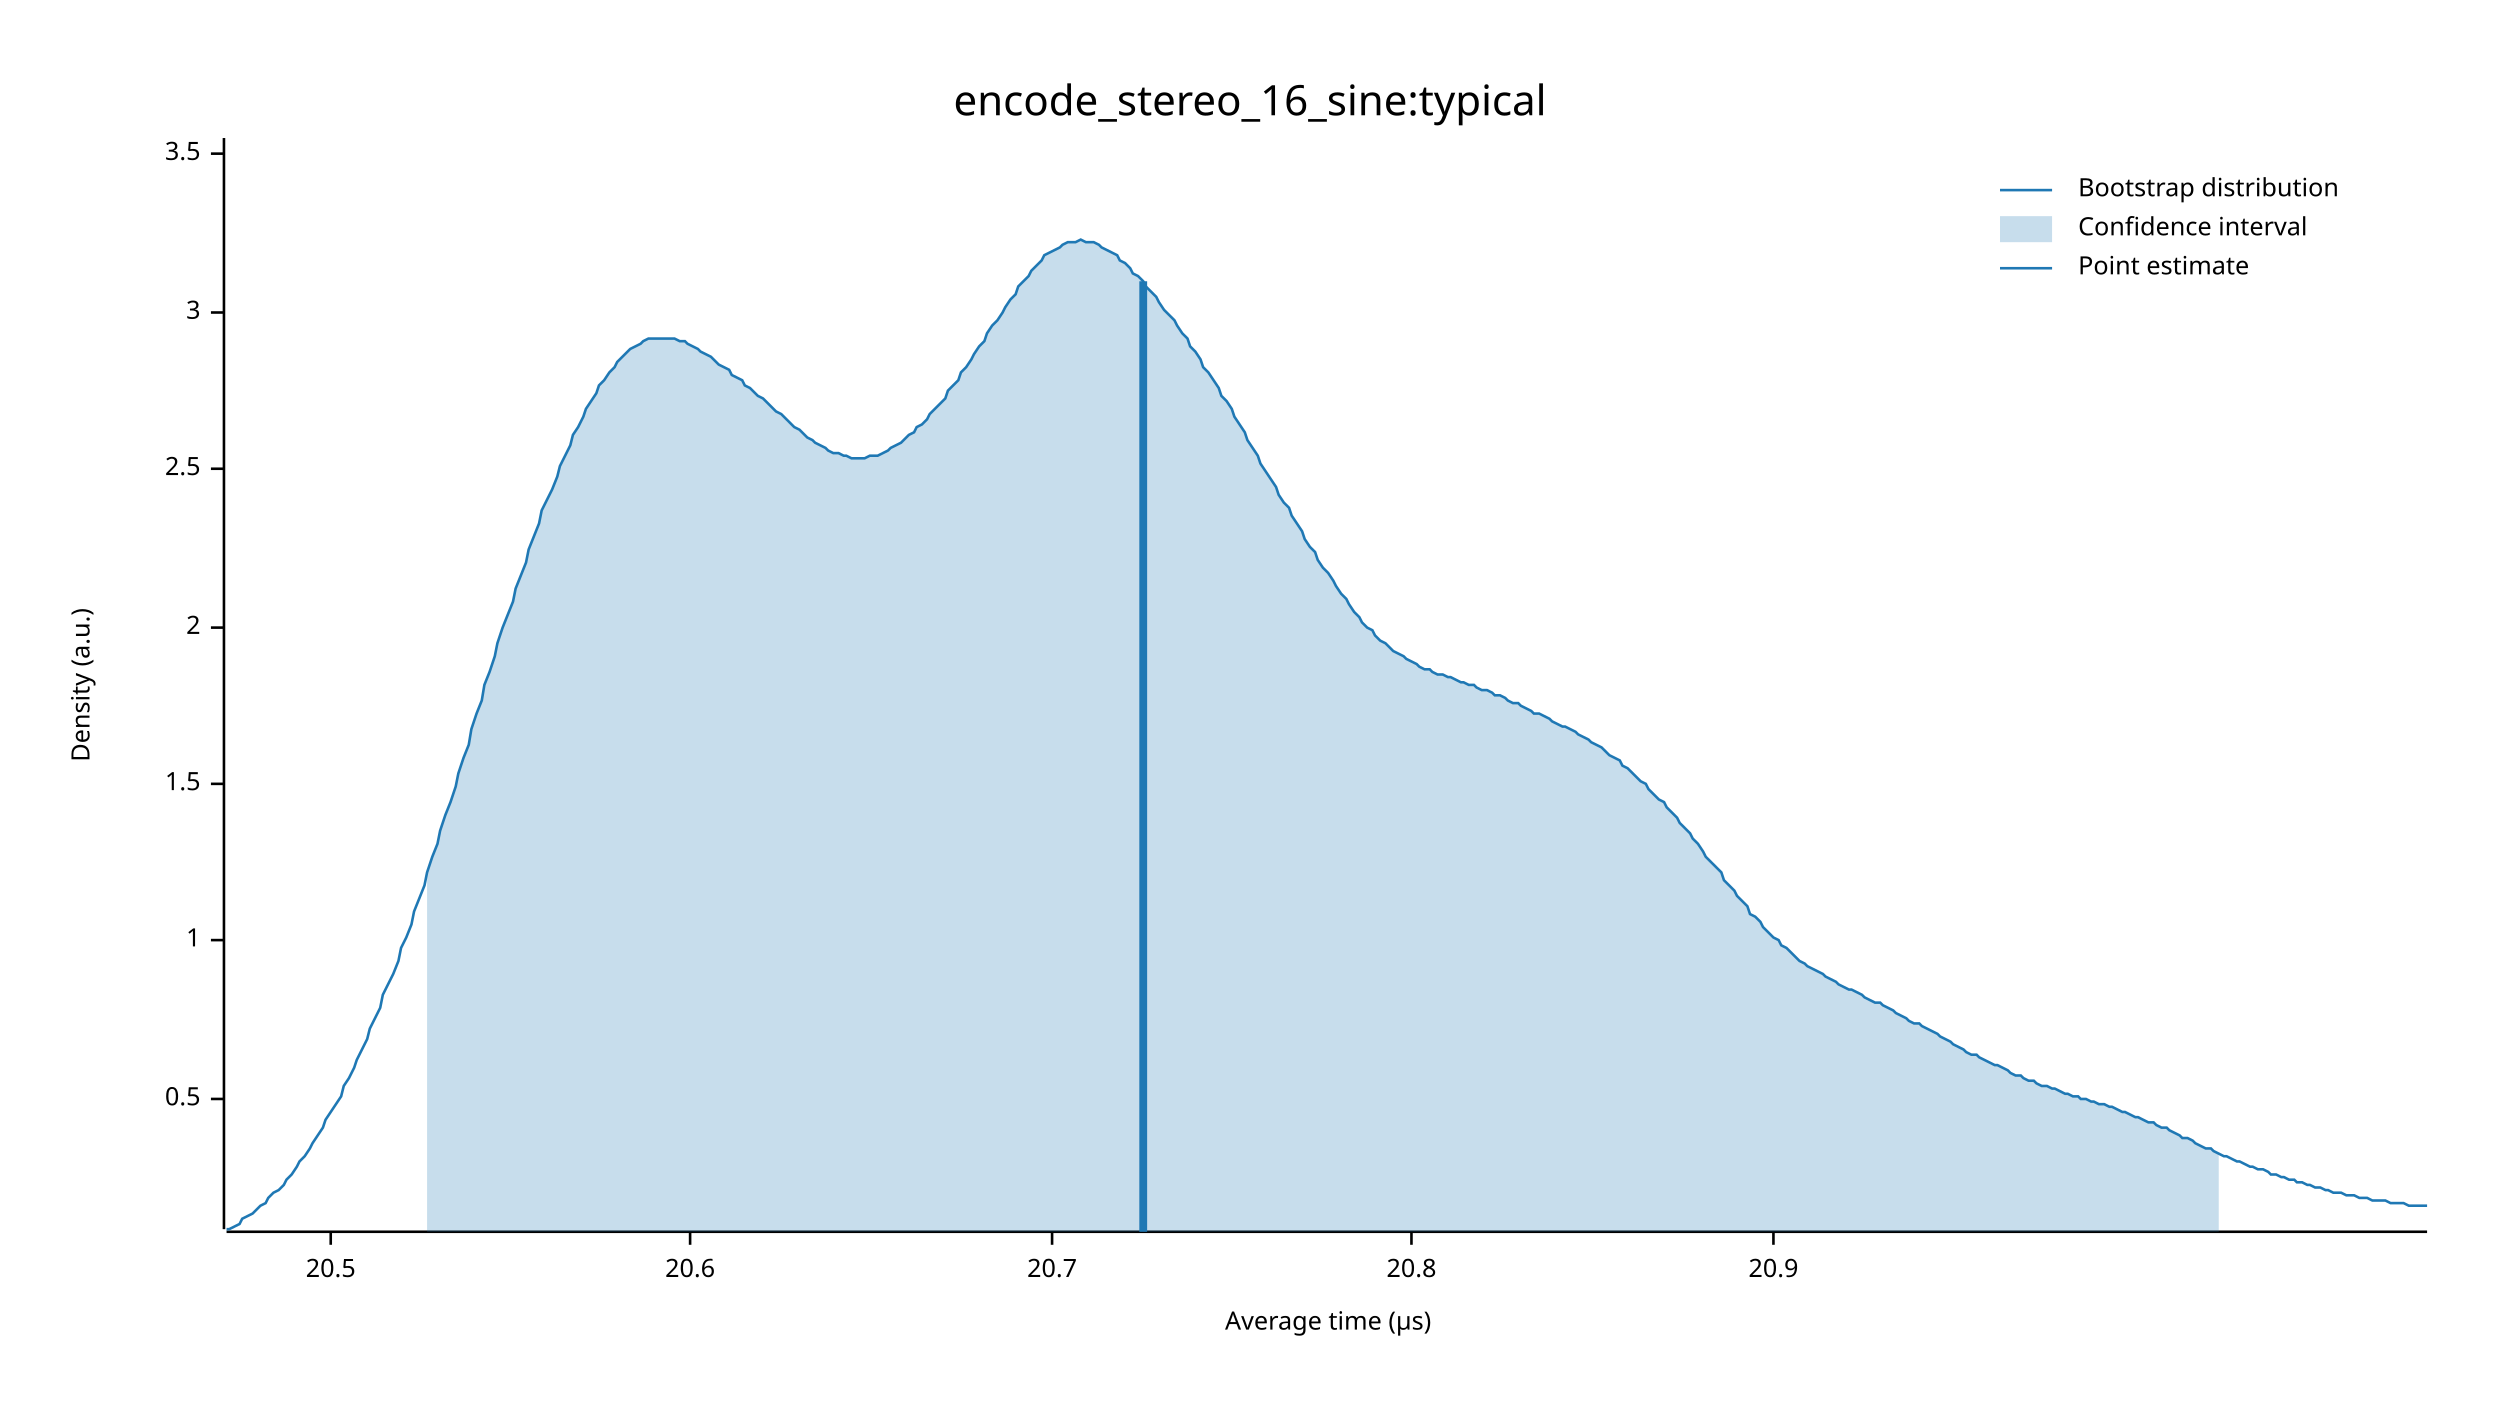
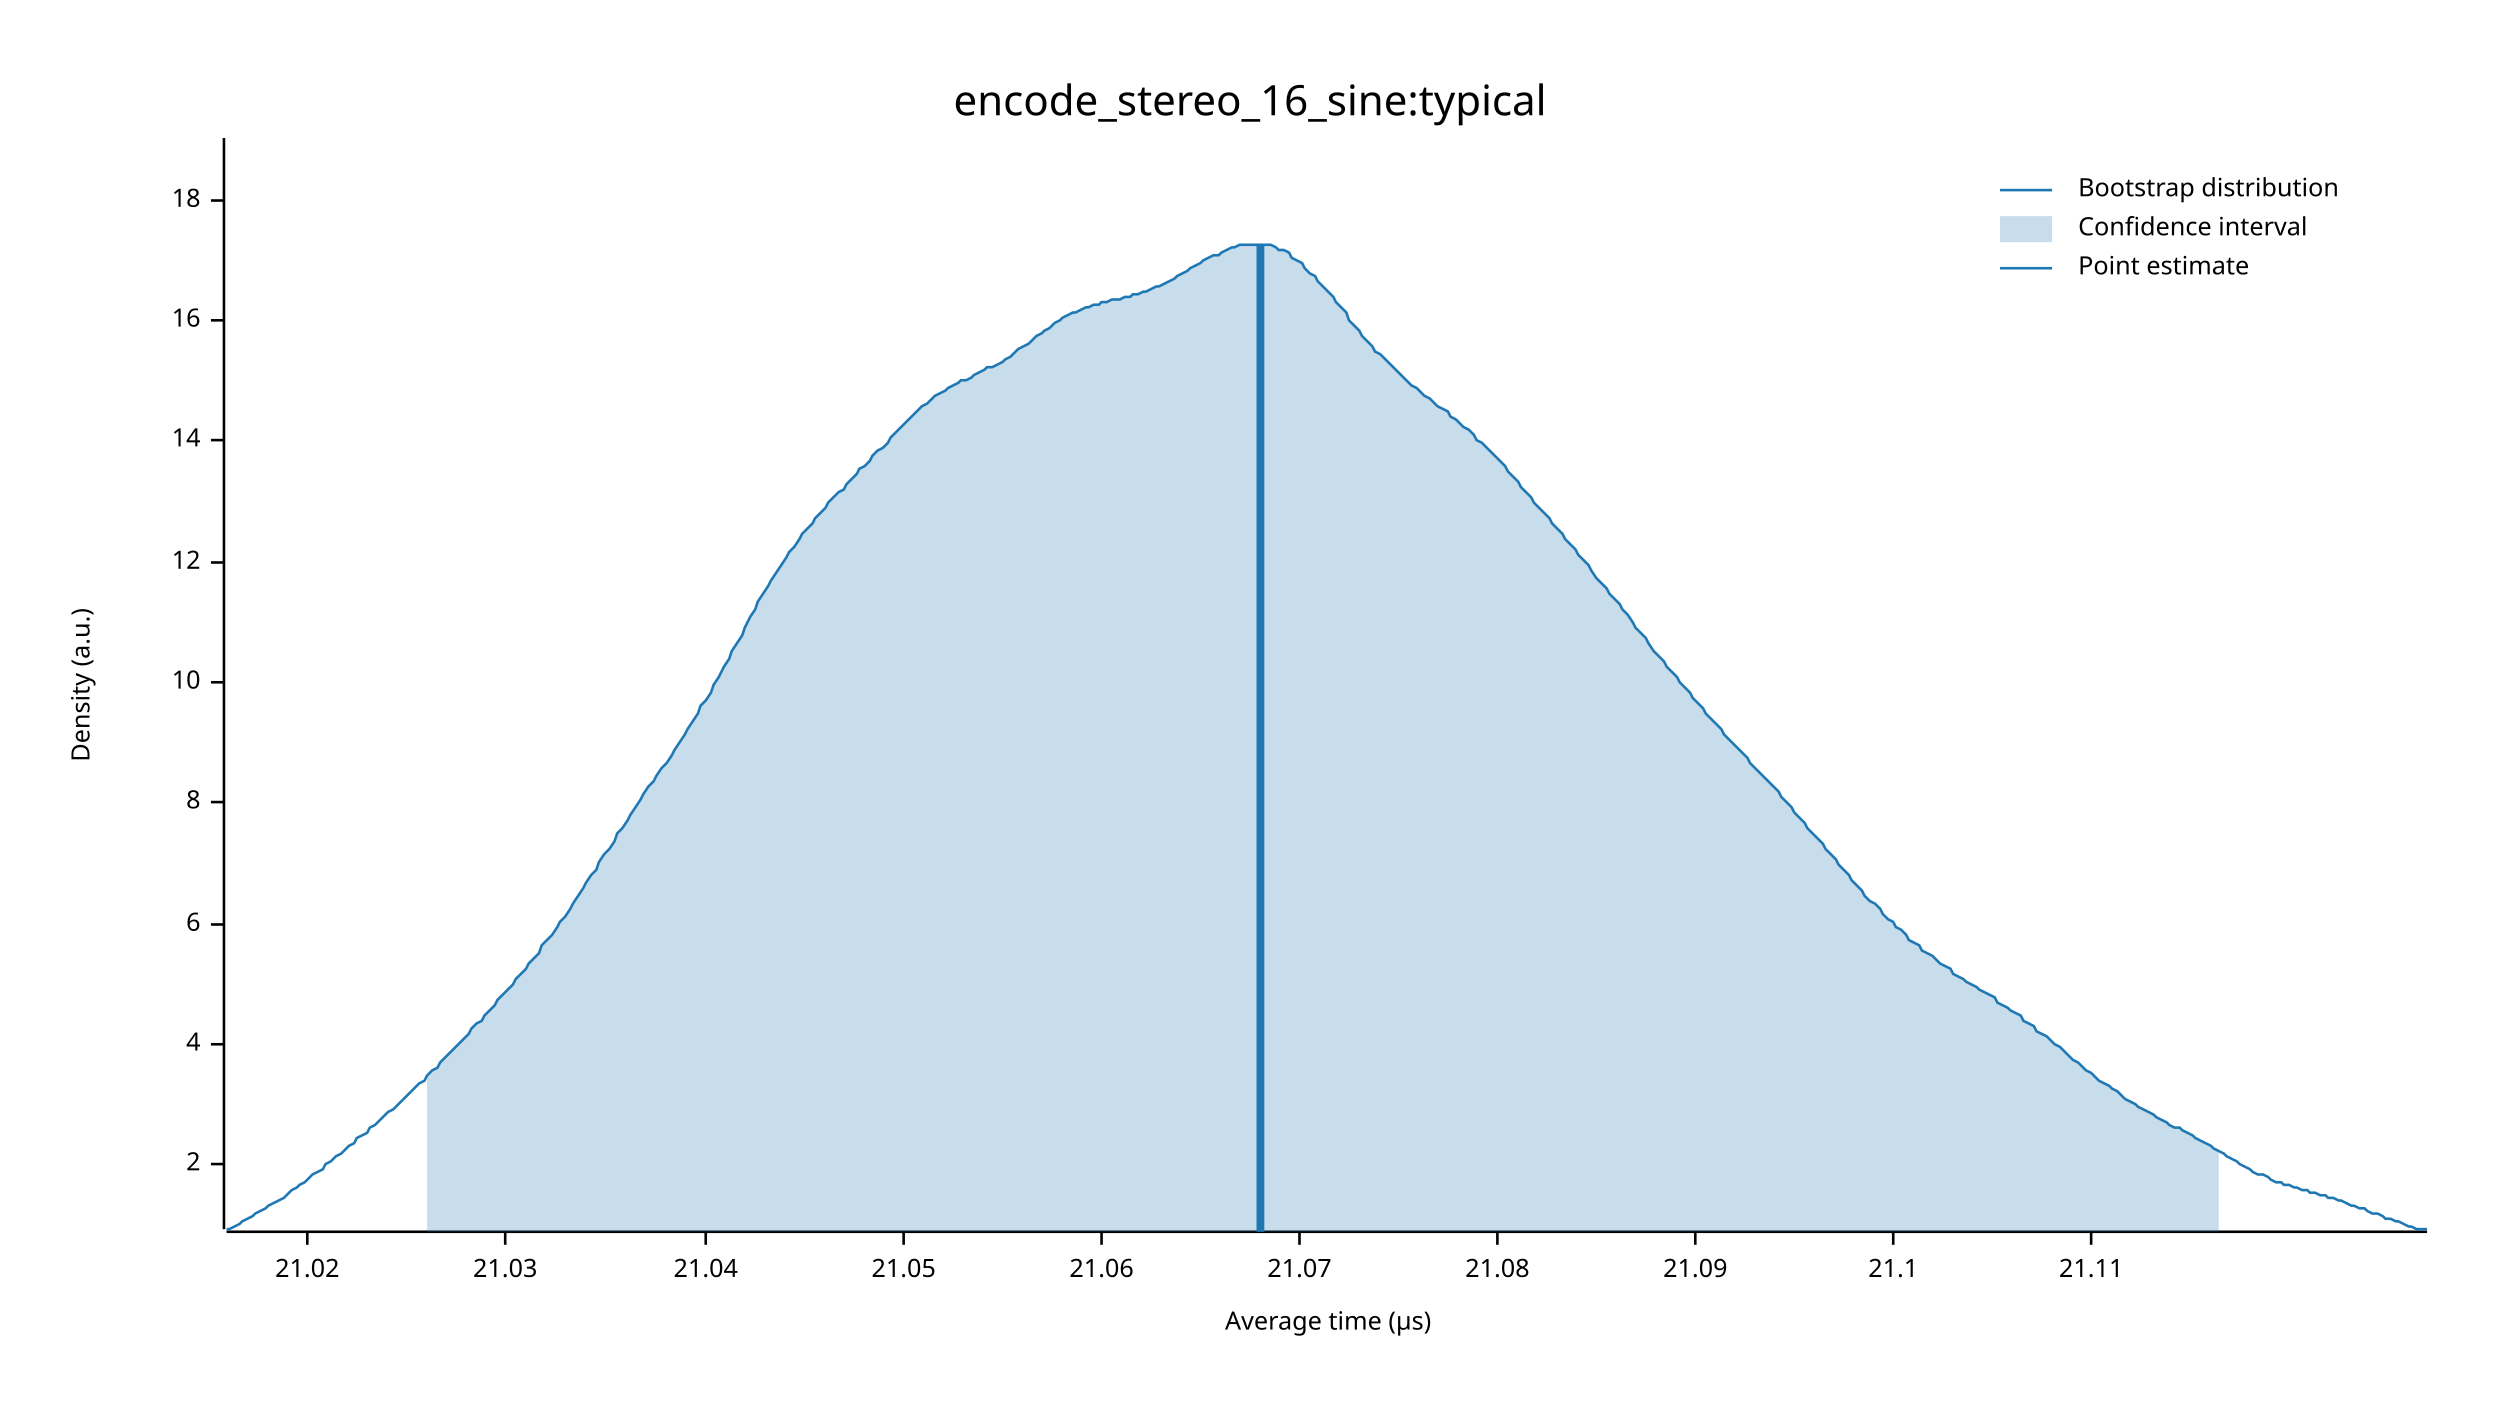
<svg xmlns="http://www.w3.org/2000/svg" width="960" height="540" viewBox="0 0 960 540">
  <text x="480" y="32" dy="0.76em" text-anchor="middle" font-family="sans-serif" font-size="16.129" opacity="1" fill="#000000">
encode_stereo_16_sine:typical
</text>
  <text x="27" y="263" dy="0.76em" text-anchor="middle" font-family="sans-serif" font-size="9.677" opacity="1" fill="#000000" transform="rotate(270, 27, 263)">
Density (a.u.)
</text>
  <text x="510" y="513" dy="-0.5ex" text-anchor="middle" font-family="sans-serif" font-size="9.677" opacity="1" fill="#000000">
Average time (µs)
</text>
  <polyline fill="none" opacity="1" stroke="#000000" stroke-width="1" points="86,53 86,472 " />
-   <text x="77" y="422" dy="0.5ex" text-anchor="end" font-family="sans-serif" font-size="9.677" opacity="1" fill="#000000">
- 0.5
- </text>
-   <polyline fill="none" opacity="1" stroke="#000000" stroke-width="1" points="81,422 86,422 " />
-   <text x="77" y="361" dy="0.5ex" text-anchor="end" font-family="sans-serif" font-size="9.677" opacity="1" fill="#000000">
- 1
- </text>
-   <polyline fill="none" opacity="1" stroke="#000000" stroke-width="1" points="81,361 86,361 " />
-   <text x="77" y="301" dy="0.5ex" text-anchor="end" font-family="sans-serif" font-size="9.677" opacity="1" fill="#000000">
- 1.5
- </text>
-   <polyline fill="none" opacity="1" stroke="#000000" stroke-width="1" points="81,301 86,301 " />
-   <text x="77" y="241" dy="0.5ex" text-anchor="end" font-family="sans-serif" font-size="9.677" opacity="1" fill="#000000">
+   <text x="77" y="447" dy="0.5ex" text-anchor="end" font-family="sans-serif" font-size="9.677" opacity="1" fill="#000000">
2
</text>
-   <polyline fill="none" opacity="1" stroke="#000000" stroke-width="1" points="81,241 86,241 " />
-   <text x="77" y="180" dy="0.5ex" text-anchor="end" font-family="sans-serif" font-size="9.677" opacity="1" fill="#000000">
- 2.5
+   <polyline fill="none" opacity="1" stroke="#000000" stroke-width="1" points="81,447 86,447 " />
+   <text x="77" y="401" dy="0.5ex" text-anchor="end" font-family="sans-serif" font-size="9.677" opacity="1" fill="#000000">
+ 4
</text>
-   <polyline fill="none" opacity="1" stroke="#000000" stroke-width="1" points="81,180 86,180 " />
-   <text x="77" y="120" dy="0.5ex" text-anchor="end" font-family="sans-serif" font-size="9.677" opacity="1" fill="#000000">
- 3
+   <polyline fill="none" opacity="1" stroke="#000000" stroke-width="1" points="81,401 86,401 " />
+   <text x="77" y="355" dy="0.5ex" text-anchor="end" font-family="sans-serif" font-size="9.677" opacity="1" fill="#000000">
+ 6
</text>
-   <polyline fill="none" opacity="1" stroke="#000000" stroke-width="1" points="81,120 86,120 " />
-   <text x="77" y="59" dy="0.5ex" text-anchor="end" font-family="sans-serif" font-size="9.677" opacity="1" fill="#000000">
- 3.5
+   <polyline fill="none" opacity="1" stroke="#000000" stroke-width="1" points="81,355 86,355 " />
+   <text x="77" y="308" dy="0.5ex" text-anchor="end" font-family="sans-serif" font-size="9.677" opacity="1" fill="#000000">
+ 8
</text>
-   <polyline fill="none" opacity="1" stroke="#000000" stroke-width="1" points="81,59 86,59 " />
+   <polyline fill="none" opacity="1" stroke="#000000" stroke-width="1" points="81,308 86,308 " />
+   <text x="77" y="262" dy="0.5ex" text-anchor="end" font-family="sans-serif" font-size="9.677" opacity="1" fill="#000000">
+ 10
+ </text>
+   <polyline fill="none" opacity="1" stroke="#000000" stroke-width="1" points="81,262 86,262 " />
+   <text x="77" y="216" dy="0.5ex" text-anchor="end" font-family="sans-serif" font-size="9.677" opacity="1" fill="#000000">
+ 12
+ </text>
+   <polyline fill="none" opacity="1" stroke="#000000" stroke-width="1" points="81,216 86,216 " />
+   <text x="77" y="169" dy="0.5ex" text-anchor="end" font-family="sans-serif" font-size="9.677" opacity="1" fill="#000000">
+ 14
+ </text>
+   <polyline fill="none" opacity="1" stroke="#000000" stroke-width="1" points="81,169 86,169 " />
+   <text x="77" y="123" dy="0.5ex" text-anchor="end" font-family="sans-serif" font-size="9.677" opacity="1" fill="#000000">
+ 16
+ </text>
+   <polyline fill="none" opacity="1" stroke="#000000" stroke-width="1" points="81,123 86,123 " />
+   <text x="77" y="77" dy="0.5ex" text-anchor="end" font-family="sans-serif" font-size="9.677" opacity="1" fill="#000000">
+ 18
+ </text>
+   <polyline fill="none" opacity="1" stroke="#000000" stroke-width="1" points="81,77 86,77 " />
  <polyline fill="none" opacity="1" stroke="#000000" stroke-width="1" points="87,473 932,473 " />
-   <text x="127" y="483" dy="0.76em" text-anchor="middle" font-family="sans-serif" font-size="9.677" opacity="1" fill="#000000">
- 20.5
+   <text x="118" y="483" dy="0.76em" text-anchor="middle" font-family="sans-serif" font-size="9.677" opacity="1" fill="#000000">
+ 21.02
</text>
-   <polyline fill="none" opacity="1" stroke="#000000" stroke-width="1" points="127,473 127,478 " />
-   <text x="265" y="483" dy="0.76em" text-anchor="middle" font-family="sans-serif" font-size="9.677" opacity="1" fill="#000000">
- 20.6
+   <polyline fill="none" opacity="1" stroke="#000000" stroke-width="1" points="118,473 118,478 " />
+   <text x="194" y="483" dy="0.76em" text-anchor="middle" font-family="sans-serif" font-size="9.677" opacity="1" fill="#000000">
+ 21.03
</text>
-   <polyline fill="none" opacity="1" stroke="#000000" stroke-width="1" points="265,473 265,478 " />
-   <text x="404" y="483" dy="0.76em" text-anchor="middle" font-family="sans-serif" font-size="9.677" opacity="1" fill="#000000">
- 20.7
+   <polyline fill="none" opacity="1" stroke="#000000" stroke-width="1" points="194,473 194,478 " />
+   <text x="271" y="483" dy="0.76em" text-anchor="middle" font-family="sans-serif" font-size="9.677" opacity="1" fill="#000000">
+ 21.04
</text>
-   <polyline fill="none" opacity="1" stroke="#000000" stroke-width="1" points="404,473 404,478 " />
-   <text x="542" y="483" dy="0.76em" text-anchor="middle" font-family="sans-serif" font-size="9.677" opacity="1" fill="#000000">
- 20.8
+   <polyline fill="none" opacity="1" stroke="#000000" stroke-width="1" points="271,473 271,478 " />
+   <text x="347" y="483" dy="0.76em" text-anchor="middle" font-family="sans-serif" font-size="9.677" opacity="1" fill="#000000">
+ 21.05
</text>
-   <polyline fill="none" opacity="1" stroke="#000000" stroke-width="1" points="542,473 542,478 " />
-   <text x="681" y="483" dy="0.76em" text-anchor="middle" font-family="sans-serif" font-size="9.677" opacity="1" fill="#000000">
- 20.9
+   <polyline fill="none" opacity="1" stroke="#000000" stroke-width="1" points="347,473 347,478 " />
+   <text x="423" y="483" dy="0.76em" text-anchor="middle" font-family="sans-serif" font-size="9.677" opacity="1" fill="#000000">
+ 21.06
</text>
-   <polyline fill="none" opacity="1" stroke="#000000" stroke-width="1" points="681,473 681,478 " />
-   <polyline fill="none" opacity="1" stroke="#1F78B4" stroke-width="1" points="87,472 88,472 90,471 92,470 93,468 95,467 97,466 98,465 100,463 102,462 103,460 105,458 107,457 109,455 110,453 112,451 114,448 115,446 117,444 119,441 120,439 122,436 124,433 125,430 127,427 129,424 131,421 132,417 134,414 136,410 137,407 139,403 141,399 142,395 144,391 146,387 147,382 149,378 151,374 153,369 154,364 156,360 158,355 159,350 161,345 163,340 164,335 166,329 168,324 169,319 171,313 173,308 175,302 176,297 178,291 180,286 181,280 183,274 185,269 186,263 188,258 190,252 191,247 193,241 195,236 197,231 198,226 200,221 202,216 203,211 205,206 207,201 208,196 210,192 212,188 214,183 215,179 217,175 219,171 220,167 222,164 224,160 225,157 227,154 229,151 230,148 232,146 234,143 236,141 237,139 239,137 241,135 242,134 244,133 246,132 247,131 249,130 251,130 252,130 254,130 256,130 258,130 259,130 261,131 263,131 264,132 266,133 268,134 269,135 271,136 273,137 274,138 276,140 278,141 280,142 281,144 283,145 285,146 286,148 288,149 290,151 291,152 293,153 295,155 296,156 298,158 300,159 302,161 303,162 305,164 307,165 308,166 310,168 312,169 313,170 315,171 317,172 318,173 320,174 322,174 324,175 325,175 327,176 329,176 330,176 332,176 334,175 335,175 337,175 339,174 341,173 342,172 344,171 346,170 347,169 349,167 351,166 352,164 354,163 356,161 357,159 359,157 361,155 363,153 364,150 366,148 368,146 369,143 371,141 373,138 374,136 376,133 378,131 379,128 381,125 383,123 385,120 386,118 388,115 390,113 391,110 393,108 395,106 396,104 398,102 400,100 401,98 403,97 405,96 407,95 408,94 410,93 412,93 413,93 415,92 417,93 418,93 420,93 422,94 423,95 425,96 427,97 429,98 430,100 432,101 434,103 435,105 437,106 439,108 440,110 442,112 444,114 445,116 447,119 449,121 451,123 452,125 454,128 456,130 457,133 459,135 461,138 462,141 464,143 466,146 468,149 469,152 471,154 473,157 474,160 476,163 478,166 479,169 481,172 483,175 484,178 486,181 488,184 490,187 491,190 493,193 495,195 496,198 498,201 500,204 501,207 503,210 505,212 506,215 508,218 510,220 512,223 513,225 515,228 517,230 518,232 520,235 522,237 523,239 525,241 527,242 528,244 530,246 532,247 534,249 535,250 537,251 539,252 540,253 542,254 544,255 545,256 547,257 549,257 550,258 552,259 554,259 556,260 557,260 559,261 561,262 562,262 564,263 566,263 567,264 569,265 571,265 573,266 574,267 576,267 578,268 579,269 581,270 583,270 584,271 586,272 588,273 589,274 591,274 593,275 595,276 596,277 598,278 600,279 601,279 603,280 605,281 606,282 608,283 610,284 611,285 613,286 615,287 617,289 618,290 620,291 622,292 623,294 625,295 627,297 628,298 630,300 632,301 633,303 635,305 637,307 639,308 640,310 642,312 644,314 645,316 647,318 649,320 650,322 652,324 654,327 655,329 657,331 659,333 661,335 662,338 664,340 666,342 667,344 669,346 671,348 672,351 674,352 676,354 677,356 679,358 681,360 683,361 684,363 686,364 688,366 689,367 691,369 693,370 694,371 696,372 698,373 700,374 701,375 703,376 705,377 706,378 708,379 710,380 711,380 713,381 715,382 716,383 718,384 720,385 722,385 723,386 725,387 727,388 728,389 730,390 732,391 733,392 735,393 737,393 738,394 740,395 742,396 744,397 745,398 747,399 749,400 750,401 752,402 754,403 755,404 757,405 759,405 760,406 762,407 764,408 766,409 767,409 769,410 771,411 772,412 774,413 776,413 777,414 779,415 781,415 782,416 784,417 786,417 788,418 789,418 791,419 793,420 794,420 796,421 798,421 799,422 801,422 803,423 804,423 806,424 808,424 810,425 811,425 813,426 815,427 816,427 818,428 820,429 821,429 823,430 825,431 827,431 828,432 830,433 832,433 833,434 835,435 837,436 838,437 840,437 842,438 843,439 845,440 847,441 849,441 850,442 852,443 854,444 855,444 857,445 859,446 860,446 862,447 864,448 865,448 867,449 869,449 871,450 872,451 874,451 876,452 877,452 879,453 881,453 882,454 884,454 886,455 887,455 889,456 891,456 893,457 894,457 896,458 898,458 899,458 901,459 903,459 904,459 906,460 908,460 909,460 911,461 913,461 915,461 916,461 918,462 920,462 921,462 923,462 925,463 926,463 928,463 930,463 932,463 " />
-   <polygon opacity="0.25" fill="#1F78B4" points="164,335 166,329 168,324 169,319 171,313 173,308 175,302 176,297 178,291 180,286 181,280 183,274 185,269 186,263 188,258 190,252 191,247 193,241 195,236 197,231 198,226 200,221 202,216 203,211 205,206 207,201 208,196 210,192 212,188 214,183 215,179 217,175 219,171 220,167 222,164 224,160 225,157 227,154 229,151 230,148 232,146 234,143 236,141 237,139 239,137 241,135 242,134 244,133 246,132 247,131 249,130 251,130 252,130 254,130 256,130 258,130 259,130 261,131 263,131 264,132 266,133 268,134 269,135 271,136 273,137 274,138 276,140 278,141 280,142 281,144 283,145 285,146 286,148 288,149 290,151 291,152 293,153 295,155 296,156 298,158 300,159 302,161 303,162 305,164 307,165 308,166 310,168 312,169 313,170 315,171 317,172 318,173 320,174 322,174 324,175 325,175 327,176 329,176 330,176 332,176 334,175 335,175 337,175 339,174 341,173 342,172 344,171 346,170 347,169 349,167 351,166 352,164 354,163 356,161 357,159 359,157 361,155 363,153 364,150 366,148 368,146 369,143 371,141 373,138 374,136 376,133 378,131 379,128 381,125 383,123 385,120 386,118 388,115 390,113 391,110 393,108 395,106 396,104 398,102 400,100 401,98 403,97 405,96 407,95 408,94 410,93 412,93 413,93 415,92 417,93 418,93 420,93 422,94 423,95 425,96 427,97 429,98 430,100 432,101 434,103 435,105 437,106 439,108 440,110 442,112 444,114 445,116 447,119 449,121 451,123 452,125 454,128 456,130 457,133 459,135 461,138 462,141 464,143 466,146 468,149 469,152 471,154 473,157 474,160 476,163 478,166 479,169 481,172 483,175 484,178 486,181 488,184 490,187 491,190 493,193 495,195 496,198 498,201 500,204 501,207 503,210 505,212 506,215 508,218 510,220 512,223 513,225 515,228 517,230 518,232 520,235 522,237 523,239 525,241 527,242 528,244 530,246 532,247 534,249 535,250 537,251 539,252 540,253 542,254 544,255 545,256 547,257 549,257 550,258 552,259 554,259 556,260 557,260 559,261 561,262 562,262 564,263 566,263 567,264 569,265 571,265 573,266 574,267 576,267 578,268 579,269 581,270 583,270 584,271 586,272 588,273 589,274 591,274 593,275 595,276 596,277 598,278 600,279 601,279 603,280 605,281 606,282 608,283 610,284 611,285 613,286 615,287 617,289 618,290 620,291 622,292 623,294 625,295 627,297 628,298 630,300 632,301 633,303 635,305 637,307 639,308 640,310 642,312 644,314 645,316 647,318 649,320 650,322 652,324 654,327 655,329 657,331 659,333 661,335 662,338 664,340 666,342 667,344 669,346 671,348 672,351 674,352 676,354 677,356 679,358 681,360 683,361 684,363 686,364 688,366 689,367 691,369 693,370 694,371 696,372 698,373 700,374 701,375 703,376 705,377 706,378 708,379 710,380 711,380 713,381 715,382 716,383 718,384 720,385 722,385 723,386 725,387 727,388 728,389 730,390 732,391 733,392 735,393 737,393 738,394 740,395 742,396 744,397 745,398 747,399 749,400 750,401 752,402 754,403 755,404 757,405 759,405 760,406 762,407 764,408 766,409 767,409 769,410 771,411 772,412 774,413 776,413 777,414 779,415 781,415 782,416 784,417 786,417 788,418 789,418 791,419 793,420 794,420 796,421 798,421 799,422 801,422 803,423 804,423 806,424 808,424 810,425 811,425 813,426 815,427 816,427 818,428 820,429 821,429 823,430 825,431 827,431 828,432 830,433 832,433 833,434 835,435 837,436 838,437 840,437 842,438 843,439 845,440 847,441 849,441 850,442 852,443 852,473 164,473 " />
-   <polyline fill="none" opacity="1" stroke="#1F78B4" stroke-width="3" points="439,473 439,108 " />
+   <polyline fill="none" opacity="1" stroke="#000000" stroke-width="1" points="423,473 423,478 " />
+   <text x="499" y="483" dy="0.76em" text-anchor="middle" font-family="sans-serif" font-size="9.677" opacity="1" fill="#000000">
+ 21.07
+ </text>
+   <polyline fill="none" opacity="1" stroke="#000000" stroke-width="1" points="499,473 499,478 " />
+   <text x="575" y="483" dy="0.76em" text-anchor="middle" font-family="sans-serif" font-size="9.677" opacity="1" fill="#000000">
+ 21.08
+ </text>
+   <polyline fill="none" opacity="1" stroke="#000000" stroke-width="1" points="575,473 575,478 " />
+   <text x="651" y="483" dy="0.76em" text-anchor="middle" font-family="sans-serif" font-size="9.677" opacity="1" fill="#000000">
+ 21.09
+ </text>
+   <polyline fill="none" opacity="1" stroke="#000000" stroke-width="1" points="651,473 651,478 " />
+   <text x="727" y="483" dy="0.76em" text-anchor="middle" font-family="sans-serif" font-size="9.677" opacity="1" fill="#000000">
+ 21.1
+ </text>
+   <polyline fill="none" opacity="1" stroke="#000000" stroke-width="1" points="727,473 727,478 " />
+   <text x="803" y="483" dy="0.76em" text-anchor="middle" font-family="sans-serif" font-size="9.677" opacity="1" fill="#000000">
+ 21.11
+ </text>
+   <polyline fill="none" opacity="1" stroke="#000000" stroke-width="1" points="803,473 803,478 " />
+   <polyline fill="none" opacity="1" stroke="#1F78B4" stroke-width="1" points="87,472 88,472 90,471 92,470 93,469 95,468 97,467 98,466 100,465 102,464 103,463 105,462 107,461 109,460 110,459 112,457 114,456 115,455 117,454 119,452 120,451 122,450 124,449 125,447 127,446 129,444 131,443 132,442 134,440 136,439 137,437 139,436 141,435 142,433 144,432 146,430 147,429 149,427 151,426 153,424 154,423 156,421 158,419 159,418 161,416 163,415 164,413 166,411 168,410 169,408 171,406 173,404 175,402 176,401 178,399 180,397 181,395 183,393 185,392 186,390 188,388 190,386 191,384 193,382 195,380 197,378 198,376 200,374 202,372 203,370 205,368 207,366 208,363 210,361 212,359 214,356 215,354 217,352 219,349 220,347 222,344 224,341 225,339 227,336 229,334 230,331 232,328 234,326 236,323 237,320 239,318 241,315 242,313 244,310 246,307 247,305 249,302 251,300 252,298 254,295 256,293 258,290 259,288 261,285 263,282 264,280 266,277 268,274 269,271 271,269 273,266 274,263 276,260 278,256 280,253 281,250 283,247 285,244 286,241 288,237 290,234 291,231 293,228 295,225 296,223 298,220 300,217 302,214 303,212 305,210 307,207 308,205 310,203 312,201 313,199 315,197 317,195 318,193 320,191 322,189 324,188 325,186 327,184 329,182 330,180 332,179 334,177 335,175 337,173 339,172 341,170 342,168 344,166 346,164 347,163 349,161 351,159 352,158 354,156 356,155 357,154 359,152 361,151 363,150 364,149 366,148 368,147 369,146 371,146 373,145 374,144 376,143 378,142 379,141 381,141 383,140 385,139 386,138 388,137 390,135 391,134 393,133 395,132 396,131 398,129 400,128 401,127 403,126 405,124 407,123 408,122 410,121 412,120 413,120 415,119 417,118 418,118 420,117 422,117 423,116 425,116 427,115 429,115 430,115 432,114 434,114 435,113 437,113 439,112 440,112 442,111 444,110 445,110 447,109 449,108 451,107 452,106 454,105 456,104 457,103 459,102 461,101 462,100 464,99 466,98 468,98 469,97 471,96 473,95 474,95 476,94 478,94 479,94 481,94 483,94 484,94 486,94 488,94 490,95 491,96 493,96 495,97 496,99 498,100 500,101 501,103 503,105 505,106 506,108 508,110 510,112 512,114 513,116 515,118 517,120 518,123 520,125 522,127 523,129 525,131 527,133 528,135 530,136 532,138 534,140 535,141 537,143 539,145 540,146 542,148 544,149 545,150 547,152 549,153 550,154 552,156 554,157 556,158 557,160 559,161 561,163 562,164 564,165 566,167 567,169 569,170 571,172 573,174 574,175 576,177 578,179 579,181 581,183 583,185 584,187 586,189 588,191 589,193 591,195 593,197 595,199 596,201 598,203 600,205 601,207 603,209 605,211 606,213 608,215 610,217 611,219 613,222 615,224 617,226 618,228 620,230 622,232 623,234 625,236 627,239 628,241 630,243 632,245 633,247 635,250 637,252 639,254 640,256 642,258 644,260 645,262 647,264 649,266 650,268 652,270 654,272 655,274 657,276 659,278 661,280 662,282 664,284 666,286 667,287 669,289 671,291 672,293 674,295 676,297 677,298 679,300 681,302 683,304 684,306 686,308 688,310 689,312 691,314 693,316 694,318 696,320 698,322 700,324 701,326 703,328 705,330 706,332 708,334 710,336 711,338 713,340 715,342 716,344 718,346 720,347 722,349 723,351 725,353 727,354 728,356 730,357 732,359 733,361 735,362 737,363 738,365 740,366 742,367 744,369 745,370 747,371 749,372 750,374 752,375 754,376 755,377 757,378 759,379 760,380 762,381 764,382 766,383 767,385 769,386 771,387 772,388 774,389 776,390 777,392 779,393 781,394 782,396 784,397 786,398 788,400 789,401 791,402 793,404 794,405 796,407 798,408 799,409 801,411 803,412 804,413 806,415 808,416 810,417 811,418 813,419 815,421 816,422 818,423 820,424 821,425 823,426 825,427 827,428 828,429 830,430 832,431 833,432 835,433 837,433 838,434 840,435 842,436 843,437 845,438 847,439 849,440 850,441 852,442 854,443 855,444 857,445 859,446 860,447 862,448 864,449 865,450 867,451 869,451 871,452 872,453 874,454 876,454 877,455 879,455 881,456 882,456 884,457 886,457 887,458 889,458 891,459 893,459 894,460 896,460 898,461 899,461 901,462 903,463 904,463 906,464 908,464 909,465 911,466 913,466 915,467 916,468 918,468 920,469 921,469 923,470 925,471 926,471 928,472 930,472 932,472 " />
+   <polygon opacity="0.25" fill="#1F78B4" points="164,413 166,411 168,410 169,408 171,406 173,404 175,402 176,401 178,399 180,397 181,395 183,393 185,392 186,390 188,388 190,386 191,384 193,382 195,380 197,378 198,376 200,374 202,372 203,370 205,368 207,366 208,363 210,361 212,359 214,356 215,354 217,352 219,349 220,347 222,344 224,341 225,339 227,336 229,334 230,331 232,328 234,326 236,323 237,320 239,318 241,315 242,313 244,310 246,307 247,305 249,302 251,300 252,298 254,295 256,293 258,290 259,288 261,285 263,282 264,280 266,277 268,274 269,271 271,269 273,266 274,263 276,260 278,256 280,253 281,250 283,247 285,244 286,241 288,237 290,234 291,231 293,228 295,225 296,223 298,220 300,217 302,214 303,212 305,210 307,207 308,205 310,203 312,201 313,199 315,197 317,195 318,193 320,191 322,189 324,188 325,186 327,184 329,182 330,180 332,179 334,177 335,175 337,173 339,172 341,170 342,168 344,166 346,164 347,163 349,161 351,159 352,158 354,156 356,155 357,154 359,152 361,151 363,150 364,149 366,148 368,147 369,146 371,146 373,145 374,144 376,143 378,142 379,141 381,141 383,140 385,139 386,138 388,137 390,135 391,134 393,133 395,132 396,131 398,129 400,128 401,127 403,126 405,124 407,123 408,122 410,121 412,120 413,120 415,119 417,118 418,118 420,117 422,117 423,116 425,116 427,115 429,115 430,115 432,114 434,114 435,113 437,113 439,112 440,112 442,111 444,110 445,110 447,109 449,108 451,107 452,106 454,105 456,104 457,103 459,102 461,101 462,100 464,99 466,98 468,98 469,97 471,96 473,95 474,95 476,94 478,94 479,94 481,94 483,94 484,94 486,94 488,94 490,95 491,96 493,96 495,97 496,99 498,100 500,101 501,103 503,105 505,106 506,108 508,110 510,112 512,114 513,116 515,118 517,120 518,123 520,125 522,127 523,129 525,131 527,133 528,135 530,136 532,138 534,140 535,141 537,143 539,145 540,146 542,148 544,149 545,150 547,152 549,153 550,154 552,156 554,157 556,158 557,160 559,161 561,163 562,164 564,165 566,167 567,169 569,170 571,172 573,174 574,175 576,177 578,179 579,181 581,183 583,185 584,187 586,189 588,191 589,193 591,195 593,197 595,199 596,201 598,203 600,205 601,207 603,209 605,211 606,213 608,215 610,217 611,219 613,222 615,224 617,226 618,228 620,230 622,232 623,234 625,236 627,239 628,241 630,243 632,245 633,247 635,250 637,252 639,254 640,256 642,258 644,260 645,262 647,264 649,266 650,268 652,270 654,272 655,274 657,276 659,278 661,280 662,282 664,284 666,286 667,287 669,289 671,291 672,293 674,295 676,297 677,298 679,300 681,302 683,304 684,306 686,308 688,310 689,312 691,314 693,316 694,318 696,320 698,322 700,324 701,326 703,328 705,330 706,332 708,334 710,336 711,338 713,340 715,342 716,344 718,346 720,347 722,349 723,351 725,353 727,354 728,356 730,357 732,359 733,361 735,362 737,363 738,365 740,366 742,367 744,369 745,370 747,371 749,372 750,374 752,375 754,376 755,377 757,378 759,379 760,380 762,381 764,382 766,383 767,385 769,386 771,387 772,388 774,389 776,390 777,392 779,393 781,394 782,396 784,397 786,398 788,400 789,401 791,402 793,404 794,405 796,407 798,408 799,409 801,411 803,412 804,413 806,415 808,416 810,417 811,418 813,419 815,421 816,422 818,423 820,424 821,425 823,426 825,427 827,428 828,429 830,430 832,431 833,432 835,433 837,433 838,434 840,435 842,436 843,437 845,438 847,439 849,440 850,441 852,442 852,473 164,473 " />
+   <polyline fill="none" opacity="1" stroke="#1F78B4" stroke-width="3" points="484,473 484,94 " />
  <text x="798" y="68" dy="0.76em" text-anchor="start" font-family="sans-serif" font-size="9.677" opacity="1" fill="#000000">
Bootstrap distribution
</text>
  <text x="798" y="83" dy="0.76em" text-anchor="start" font-family="sans-serif" font-size="9.677" opacity="1" fill="#000000">
Confidence interval
</text>
  <text x="798" y="98" dy="0.76em" text-anchor="start" font-family="sans-serif" font-size="9.677" opacity="1" fill="#000000">
Point estimate
</text>
  <polyline fill="none" opacity="1" stroke="#1F78B4" stroke-width="1" points="768,73 788,73 " />
  <rect x="768" y="83" width="20" height="10" opacity="0.25" fill="#1F78B4" stroke="none" />
  <polyline fill="none" opacity="1" stroke="#1F78B4" stroke-width="1" points="768,103 788,103 " />
</svg>
